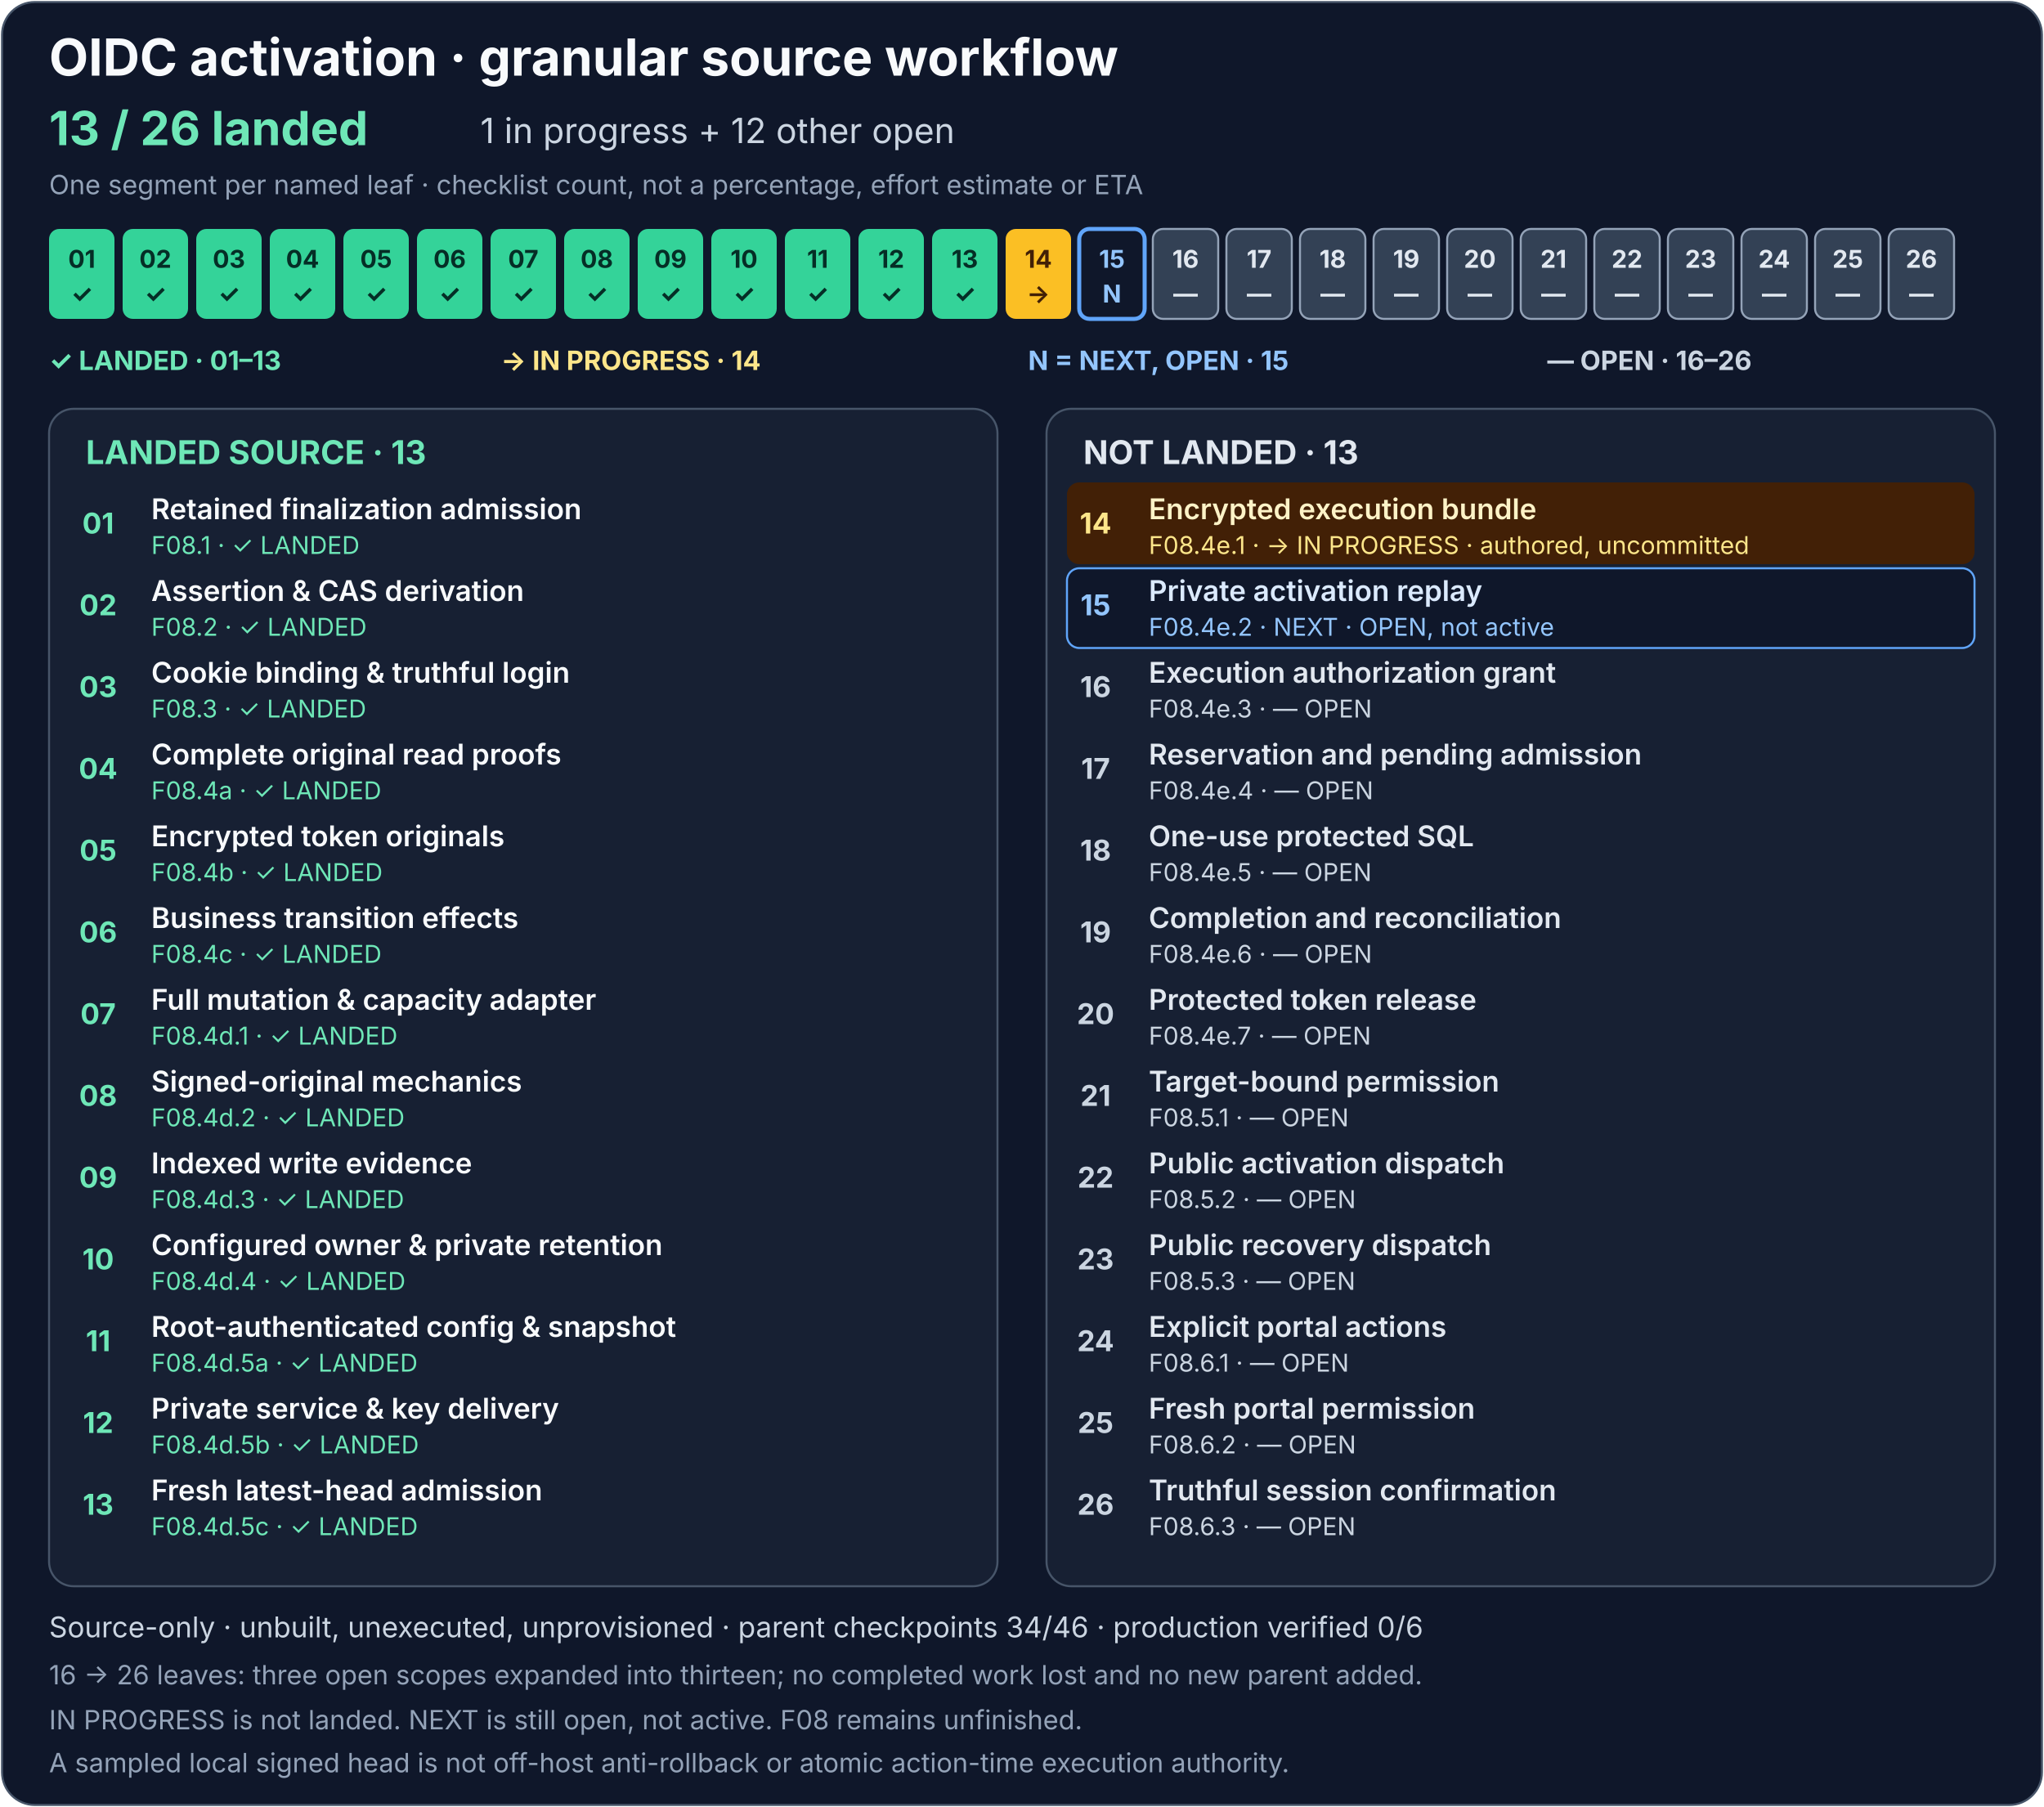
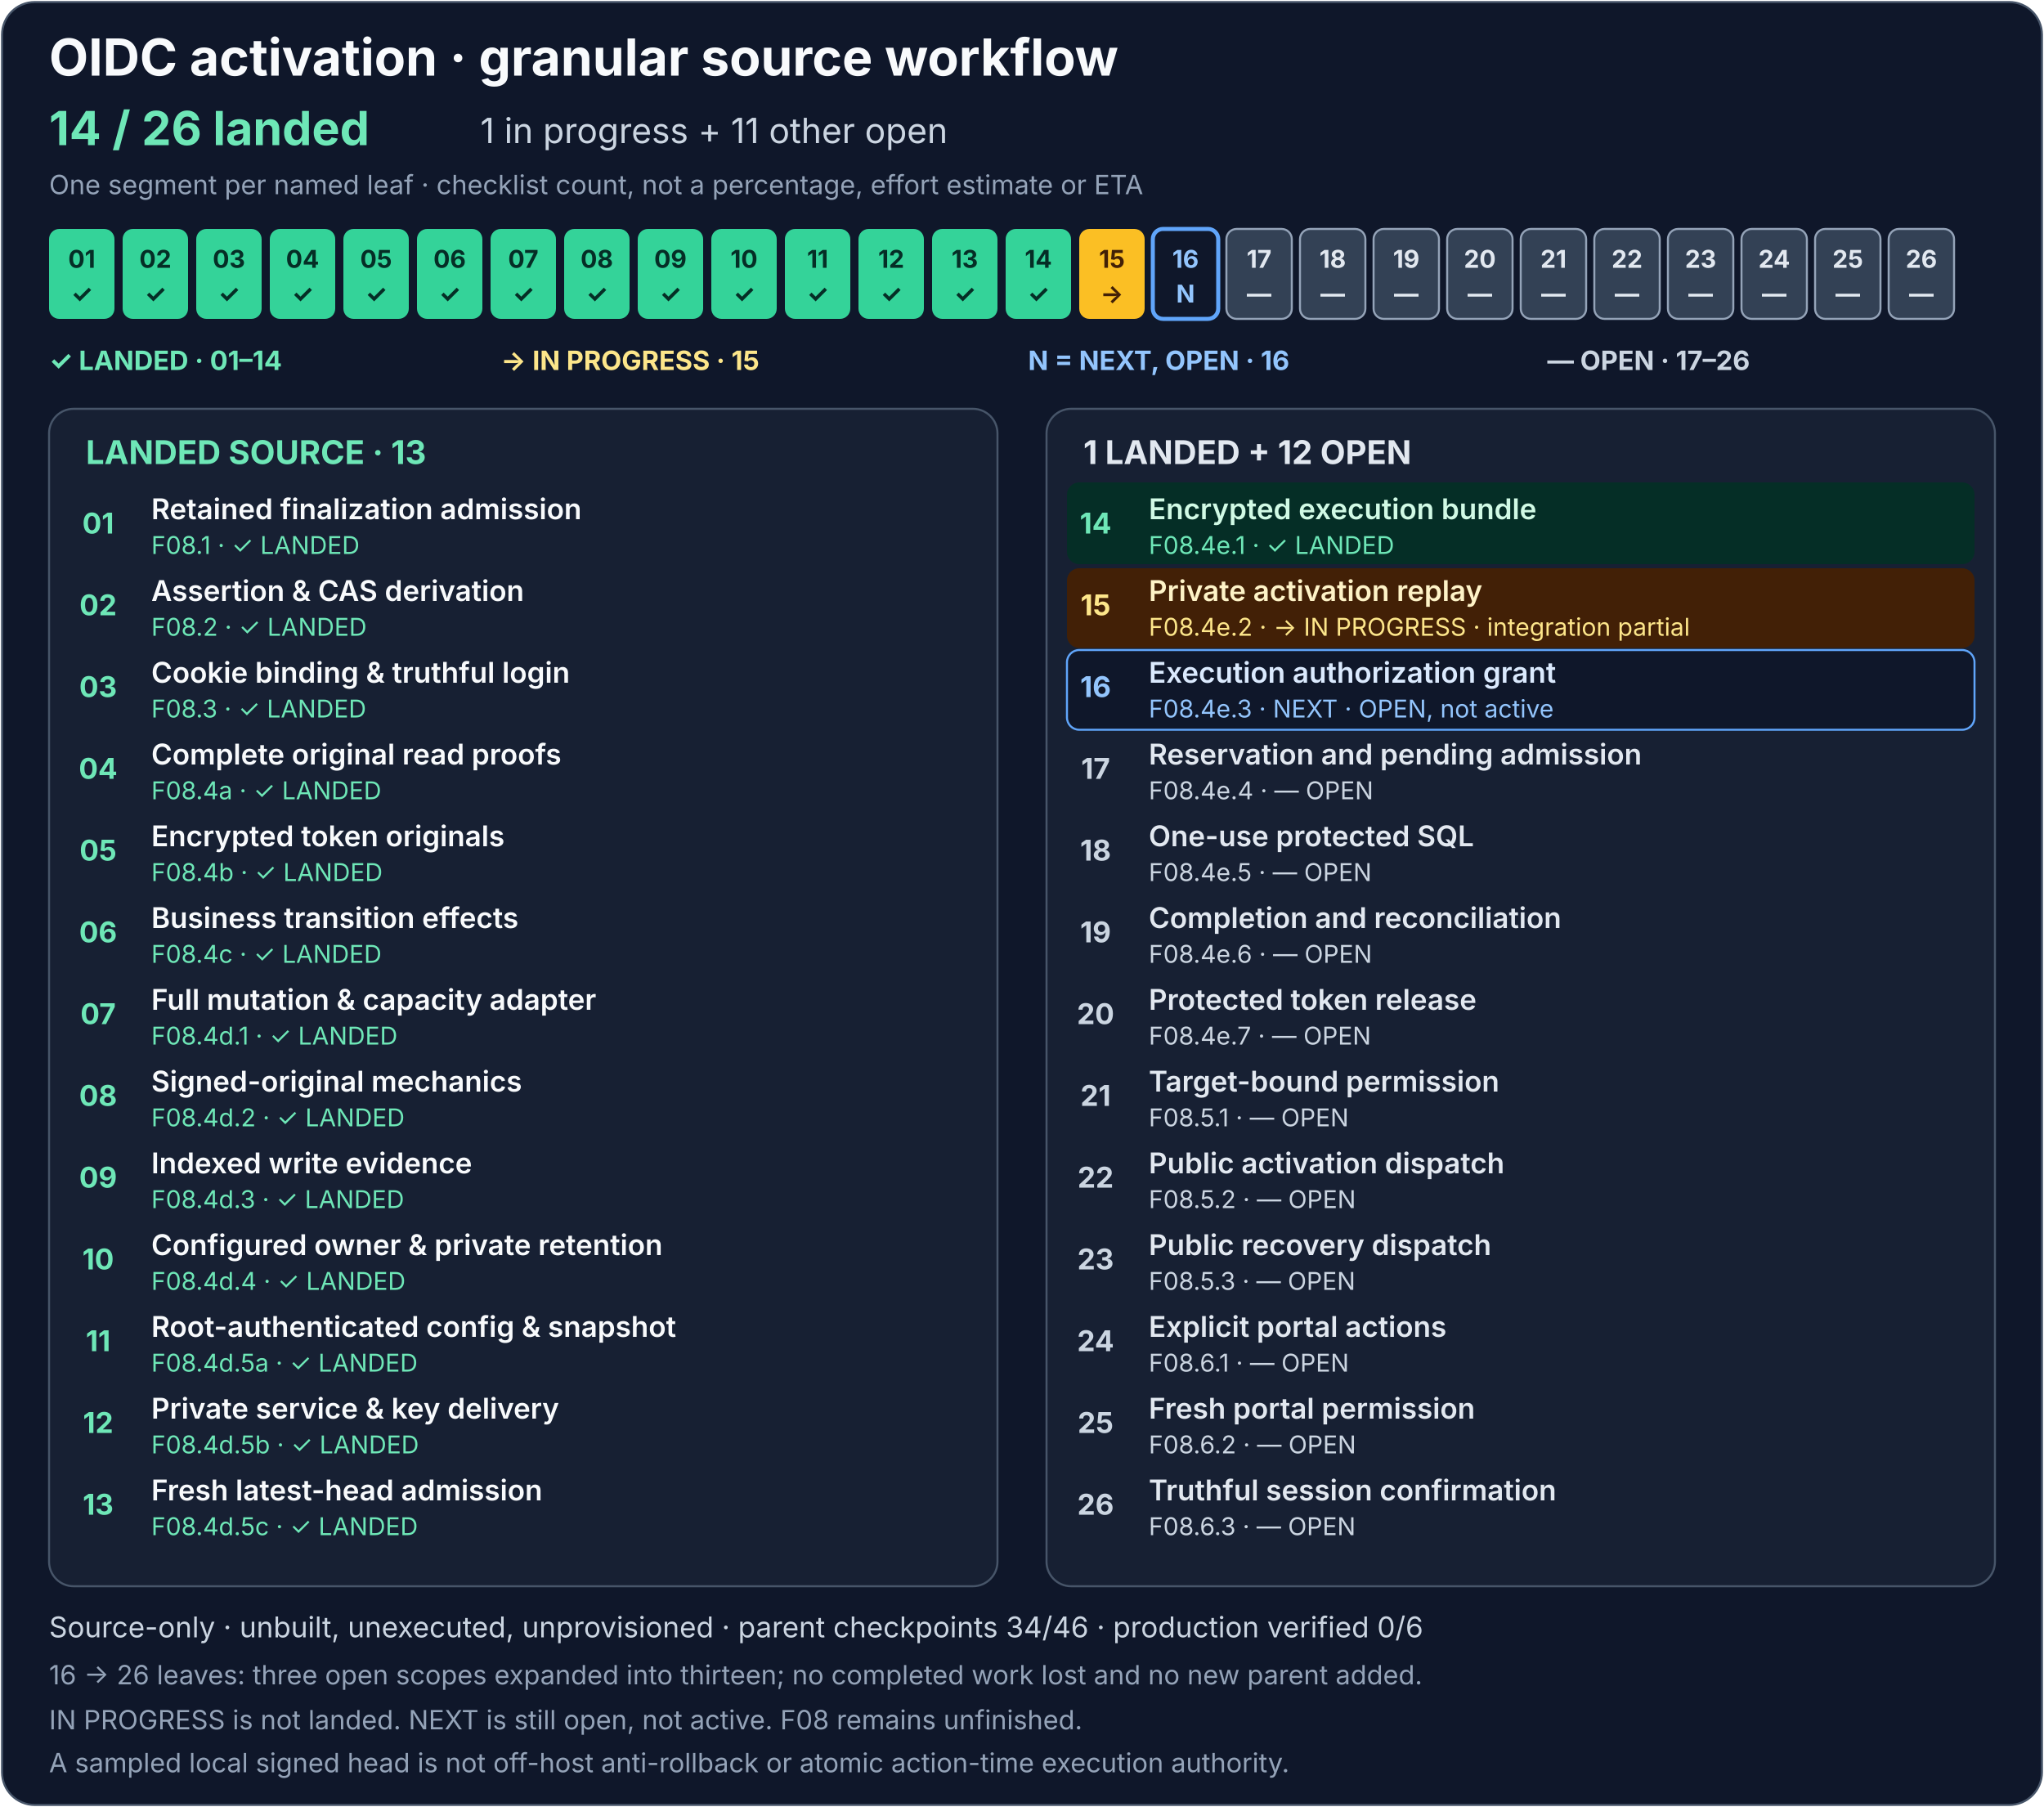
<svg xmlns="http://www.w3.org/2000/svg" width="1000" height="884" viewBox="0 0 1000 884" role="img" aria-labelledby="activation-title activation-description">
  <rect x="1" y="1" width="998" height="882" rx="16" fill="#0f172a" stroke="#475569" />
  <g font-family="system-ui, -apple-system, Segoe UI, sans-serif">
    <text x="24" y="37" fill="#f8fafc" font-size="25" font-weight="700">OIDC activation · granular source workflow</text>
-     <text x="24" y="71" fill="#6ee7b7" font-size="23" font-weight="700">13 / 26 landed</text>
-     <text x="235" y="70" fill="#cbd5e1" font-size="17">1 in progress + 12 other open</text>
+     <text x="24" y="71" fill="#6ee7b7" font-size="23" font-weight="700">14 / 26 landed</text>
+     <text x="235" y="70" fill="#cbd5e1" font-size="17">1 in progress + 11 other open</text>
    <text x="24" y="95" fill="#94a3b8" font-size="13">One segment per named leaf · checklist count, not a percentage, effort estimate or ETA</text>
    <g font-size="12" font-weight="700" text-anchor="middle">
      <g fill="#34d399">
        <rect x="24" y="112" width="32" height="44" rx="5" />
        <rect x="60" y="112" width="32" height="44" rx="5" />
        <rect x="96" y="112" width="32" height="44" rx="5" />
        <rect x="132" y="112" width="32" height="44" rx="5" />
        <rect x="168" y="112" width="32" height="44" rx="5" />
        <rect x="204" y="112" width="32" height="44" rx="5" />
        <rect x="240" y="112" width="32" height="44" rx="5" />
        <rect x="276" y="112" width="32" height="44" rx="5" />
        <rect x="312" y="112" width="32" height="44" rx="5" />
        <rect x="348" y="112" width="32" height="44" rx="5" />
        <rect x="384" y="112" width="32" height="44" rx="5" />
        <rect x="420" y="112" width="32" height="44" rx="5" />
        <rect x="456" y="112" width="32" height="44" rx="5" />
      </g>
-       <rect x="492" y="112" width="32" height="44" rx="5" fill="#fbbf24" />
-       <rect x="528" y="112" width="32" height="44" rx="5" fill="#0f172a" stroke="#60a5fa" stroke-width="2" />
+       <rect x="492" y="112" width="32" height="44" rx="5" fill="#34d399" />
+       <rect x="528" y="112" width="32" height="44" rx="5" fill="#fbbf24" />
      <g fill="#334155" stroke="#94a3b8">
-         <rect x="564" y="112" width="32" height="44" rx="5" />
+         <rect x="564" y="112" width="32" height="44" rx="5" fill="#0f172a" stroke="#60a5fa" stroke-width="2" />
        <rect x="600" y="112" width="32" height="44" rx="5" />
        <rect x="636" y="112" width="32" height="44" rx="5" />
        <rect x="672" y="112" width="32" height="44" rx="5" />
        <rect x="708" y="112" width="32" height="44" rx="5" />
        <rect x="744" y="112" width="32" height="44" rx="5" />
        <rect x="780" y="112" width="32" height="44" rx="5" />
        <rect x="816" y="112" width="32" height="44" rx="5" />
        <rect x="852" y="112" width="32" height="44" rx="5" />
        <rect x="888" y="112" width="32" height="44" rx="5" />
        <rect x="924" y="112" width="32" height="44" rx="5" />
      </g>
      <g fill="#052e26">
        <text x="40" y="131">01</text>
        <text x="76" y="131">02</text>
        <text x="112" y="131">03</text>
        <text x="148" y="131">04</text>
        <text x="184" y="131">05</text>
        <text x="220" y="131">06</text>
        <text x="256" y="131">07</text>
        <text x="292" y="131">08</text>
        <text x="328" y="131">09</text>
        <text x="364" y="131">10</text>
        <text x="400" y="131">11</text>
        <text x="436" y="131">12</text>
        <text x="472" y="131">13</text>
        <text x="40" y="148">✓</text>
        <text x="76" y="148">✓</text>
        <text x="112" y="148">✓</text>
        <text x="148" y="148">✓</text>
        <text x="184" y="148">✓</text>
        <text x="220" y="148">✓</text>
        <text x="256" y="148">✓</text>
        <text x="292" y="148">✓</text>
        <text x="328" y="148">✓</text>
        <text x="364" y="148">✓</text>
        <text x="400" y="148">✓</text>
        <text x="436" y="148">✓</text>
        <text x="472" y="148">✓</text>
      </g>
+       <g fill="#052e26">
+         <text x="508" y="131">14</text>
+         <text x="508" y="148">✓</text>
+       </g>
      <g fill="#422006">
-         <text x="508" y="131">14</text>
-         <text x="508" y="148">→</text>
-       </g>
-       <g fill="#93c5fd">
        <text x="544" y="131">15</text>
-         <text x="544" y="148">N</text>
+         <text x="544" y="148">→</text>
      </g>
      <g fill="#e2e8f0">
-         <text x="580" y="131">16</text>
+         <text x="580" y="131" fill="#93c5fd">16</text>
        <text x="616" y="131">17</text>
        <text x="652" y="131">18</text>
        <text x="688" y="131">19</text>
        <text x="724" y="131">20</text>
        <text x="760" y="131">21</text>
        <text x="796" y="131">22</text>
        <text x="832" y="131">23</text>
        <text x="868" y="131">24</text>
        <text x="904" y="131">25</text>
        <text x="940" y="131">26</text>
-         <text x="580" y="148">—</text>
+         <text x="580" y="148" fill="#93c5fd">N</text>
        <text x="616" y="148">—</text>
        <text x="652" y="148">—</text>
        <text x="688" y="148">—</text>
        <text x="724" y="148">—</text>
        <text x="760" y="148">—</text>
        <text x="796" y="148">—</text>
        <text x="832" y="148">—</text>
        <text x="868" y="148">—</text>
        <text x="904" y="148">—</text>
        <text x="940" y="148">—</text>
      </g>
    </g>
    <g font-size="13" font-weight="700">
-       <text x="24" y="181" fill="#6ee7b7">✓ LANDED · 01–13</text>
-       <text x="245" y="181" fill="#fde68a">→ IN PROGRESS · 14</text>
-       <text x="503" y="181" fill="#93c5fd">N = NEXT, OPEN · 15</text>
-       <text x="757" y="181" fill="#cbd5e1">— OPEN · 16–26</text>
+       <text x="24" y="181" fill="#6ee7b7">✓ LANDED · 01–14</text>
+       <text x="245" y="181" fill="#fde68a">→ IN PROGRESS · 15</text>
+       <text x="503" y="181" fill="#93c5fd">N = NEXT, OPEN · 16</text>
+       <text x="757" y="181" fill="#cbd5e1">— OPEN · 17–26</text>
    </g>
    <rect x="24" y="200" width="464" height="576" rx="12" fill="#172033" stroke="#475569" />
    <rect x="512" y="200" width="464" height="576" rx="12" fill="#172033" stroke="#475569" />
    <text x="42" y="227" fill="#6ee7b7" font-size="16" font-weight="700">LANDED SOURCE · 13</text>
-     <text x="530" y="227" fill="#e2e8f0" font-size="16" font-weight="700">NOT LANDED · 13</text>
+     <text x="530" y="227" fill="#e2e8f0" font-size="16" font-weight="700">1 LANDED + 12 OPEN</text>
    <g font-size="14" font-weight="600" fill="#f8fafc">
      <text x="74" y="254">Retained finalization admission</text>
      <text x="74" y="294">Assertion &amp; CAS derivation</text>
      <text x="74" y="334">Cookie binding &amp; truthful login</text>
      <text x="74" y="374">Complete original read proofs</text>
      <text x="74" y="414">Encrypted token originals</text>
      <text x="74" y="454">Business transition effects</text>
      <text x="74" y="494">Full mutation &amp; capacity adapter</text>
      <text x="74" y="534">Signed-original mechanics</text>
      <text x="74" y="574">Indexed write evidence</text>
      <text x="74" y="614">Configured owner &amp; private retention</text>
      <text x="74" y="654">Root-authenticated config &amp; snapshot</text>
      <text x="74" y="694">Private service &amp; key delivery</text>
      <text x="74" y="734">Fresh latest-head admission</text>
    </g>
    <g font-size="12" fill="#6ee7b7">
      <text x="74" y="271">F08.1 · ✓ LANDED</text>
      <text x="74" y="311">F08.2 · ✓ LANDED</text>
      <text x="74" y="351">F08.3 · ✓ LANDED</text>
      <text x="74" y="391">F08.4a · ✓ LANDED</text>
      <text x="74" y="431">F08.4b · ✓ LANDED</text>
      <text x="74" y="471">F08.4c · ✓ LANDED</text>
      <text x="74" y="511">F08.4d.1 · ✓ LANDED</text>
      <text x="74" y="551">F08.4d.2 · ✓ LANDED</text>
      <text x="74" y="591">F08.4d.3 · ✓ LANDED</text>
      <text x="74" y="631">F08.4d.4 · ✓ LANDED</text>
      <text x="74" y="671">F08.4d.5a · ✓ LANDED</text>
      <text x="74" y="711">F08.4d.5b · ✓ LANDED</text>
      <text x="74" y="751">F08.4d.5c · ✓ LANDED</text>
    </g>
    <g font-size="14" font-weight="700" text-anchor="middle" fill="#6ee7b7">
      <text x="48" y="261">01</text>
      <text x="48" y="301">02</text>
      <text x="48" y="341">03</text>
      <text x="48" y="381">04</text>
      <text x="48" y="421">05</text>
      <text x="48" y="461">06</text>
      <text x="48" y="501">07</text>
      <text x="48" y="541">08</text>
      <text x="48" y="581">09</text>
      <text x="48" y="621">10</text>
      <text x="48" y="661">11</text>
      <text x="48" y="701">12</text>
      <text x="48" y="741">13</text>
    </g>
-     <rect x="522" y="236" width="444" height="40" rx="6" fill="#422006" />
-     <rect x="522" y="278" width="444" height="39" rx="6" fill="#0f172a" stroke="#60a5fa" />
+     <rect x="522" y="236" width="444" height="40" rx="6" fill="#052e26" />
+     <rect x="522" y="278" width="444" height="39" rx="6" fill="#422006" />
+     <rect x="522" y="318" width="444" height="39" rx="6" fill="#0f172a" stroke="#60a5fa" />
    <g font-size="14" font-weight="600">
-       <text x="562" y="254" fill="#fef3c7">Encrypted execution bundle</text>
-       <text x="562" y="294" fill="#dbeafe">Private activation replay</text>
-     </g>
-     <text x="562" y="271" fill="#fde68a" font-size="12">F08.4e.1 · → IN PROGRESS · authored, uncommitted</text>
-     <text x="562" y="311" fill="#93c5fd" font-size="12">F08.4e.2 · NEXT · OPEN, not active</text>
-     <text x="536" y="261" text-anchor="middle" fill="#fde68a" font-size="14" font-weight="700">14</text>
-     <text x="536" y="301" text-anchor="middle" fill="#93c5fd" font-size="14" font-weight="700">15</text>
+       <text x="562" y="254" fill="#d1fae5">Encrypted execution bundle</text>
+       <text x="562" y="294" fill="#fef3c7">Private activation replay</text>
+     </g>
+     <text x="562" y="271" fill="#6ee7b7" font-size="12">F08.4e.1 · ✓ LANDED</text>
+     <text x="562" y="311" fill="#fde68a" font-size="12">F08.4e.2 · → IN PROGRESS · integration partial</text>
+     <text x="536" y="261" text-anchor="middle" fill="#6ee7b7" font-size="14" font-weight="700">14</text>
+     <text x="536" y="301" text-anchor="middle" fill="#fde68a" font-size="14" font-weight="700">15</text>
    <g font-size="14" font-weight="600" fill="#e2e8f0">
-       <text x="562" y="334">Execution authorization grant</text>
+       <text x="562" y="334" fill="#dbeafe">Execution authorization grant</text>
      <text x="562" y="374">Reservation and pending admission</text>
      <text x="562" y="414">One-use protected SQL</text>
      <text x="562" y="454">Completion and reconciliation</text>
      <text x="562" y="494">Protected token release</text>
      <text x="562" y="534">Target-bound permission</text>
      <text x="562" y="574">Public activation dispatch</text>
      <text x="562" y="614">Public recovery dispatch</text>
      <text x="562" y="654">Explicit portal actions</text>
      <text x="562" y="694">Fresh portal permission</text>
      <text x="562" y="734">Truthful session confirmation</text>
    </g>
    <g font-size="12" fill="#cbd5e1">
-       <text x="562" y="351">F08.4e.3 · — OPEN</text>
+       <text x="562" y="351" fill="#93c5fd">F08.4e.3 · NEXT · OPEN, not active</text>
      <text x="562" y="391">F08.4e.4 · — OPEN</text>
      <text x="562" y="431">F08.4e.5 · — OPEN</text>
      <text x="562" y="471">F08.4e.6 · — OPEN</text>
      <text x="562" y="511">F08.4e.7 · — OPEN</text>
      <text x="562" y="551">F08.5.1 · — OPEN</text>
      <text x="562" y="591">F08.5.2 · — OPEN</text>
      <text x="562" y="631">F08.5.3 · — OPEN</text>
      <text x="562" y="671">F08.6.1 · — OPEN</text>
      <text x="562" y="711">F08.6.2 · — OPEN</text>
      <text x="562" y="751">F08.6.3 · — OPEN</text>
    </g>
    <g font-size="14" font-weight="700" text-anchor="middle" fill="#cbd5e1">
-       <text x="536" y="341">16</text>
+       <text x="536" y="341" fill="#93c5fd">16</text>
      <text x="536" y="381">17</text>
      <text x="536" y="421">18</text>
      <text x="536" y="461">19</text>
      <text x="536" y="501">20</text>
      <text x="536" y="541">21</text>
      <text x="536" y="581">22</text>
      <text x="536" y="621">23</text>
      <text x="536" y="661">24</text>
      <text x="536" y="701">25</text>
      <text x="536" y="741">26</text>
    </g>
    <text x="24" y="801" fill="#cbd5e1" font-size="14">Source-only · unbuilt, unexecuted, unprovisioned · parent checkpoints 34/46 · production verified 0/6</text>
    <text x="24" y="824" fill="#94a3b8" font-size="13">16 → 26 leaves: three open scopes expanded into thirteen; no completed work lost and no new parent added.</text>
    <text x="24" y="846" fill="#94a3b8" font-size="13">IN PROGRESS is not landed. NEXT is still open, not active. F08 remains unfinished.</text>
    <text x="24" y="867" fill="#94a3b8" font-size="13">A sampled local signed head is not off-host anti-rollback or atomic action-time execution authority.</text>
  </g>
</svg>
